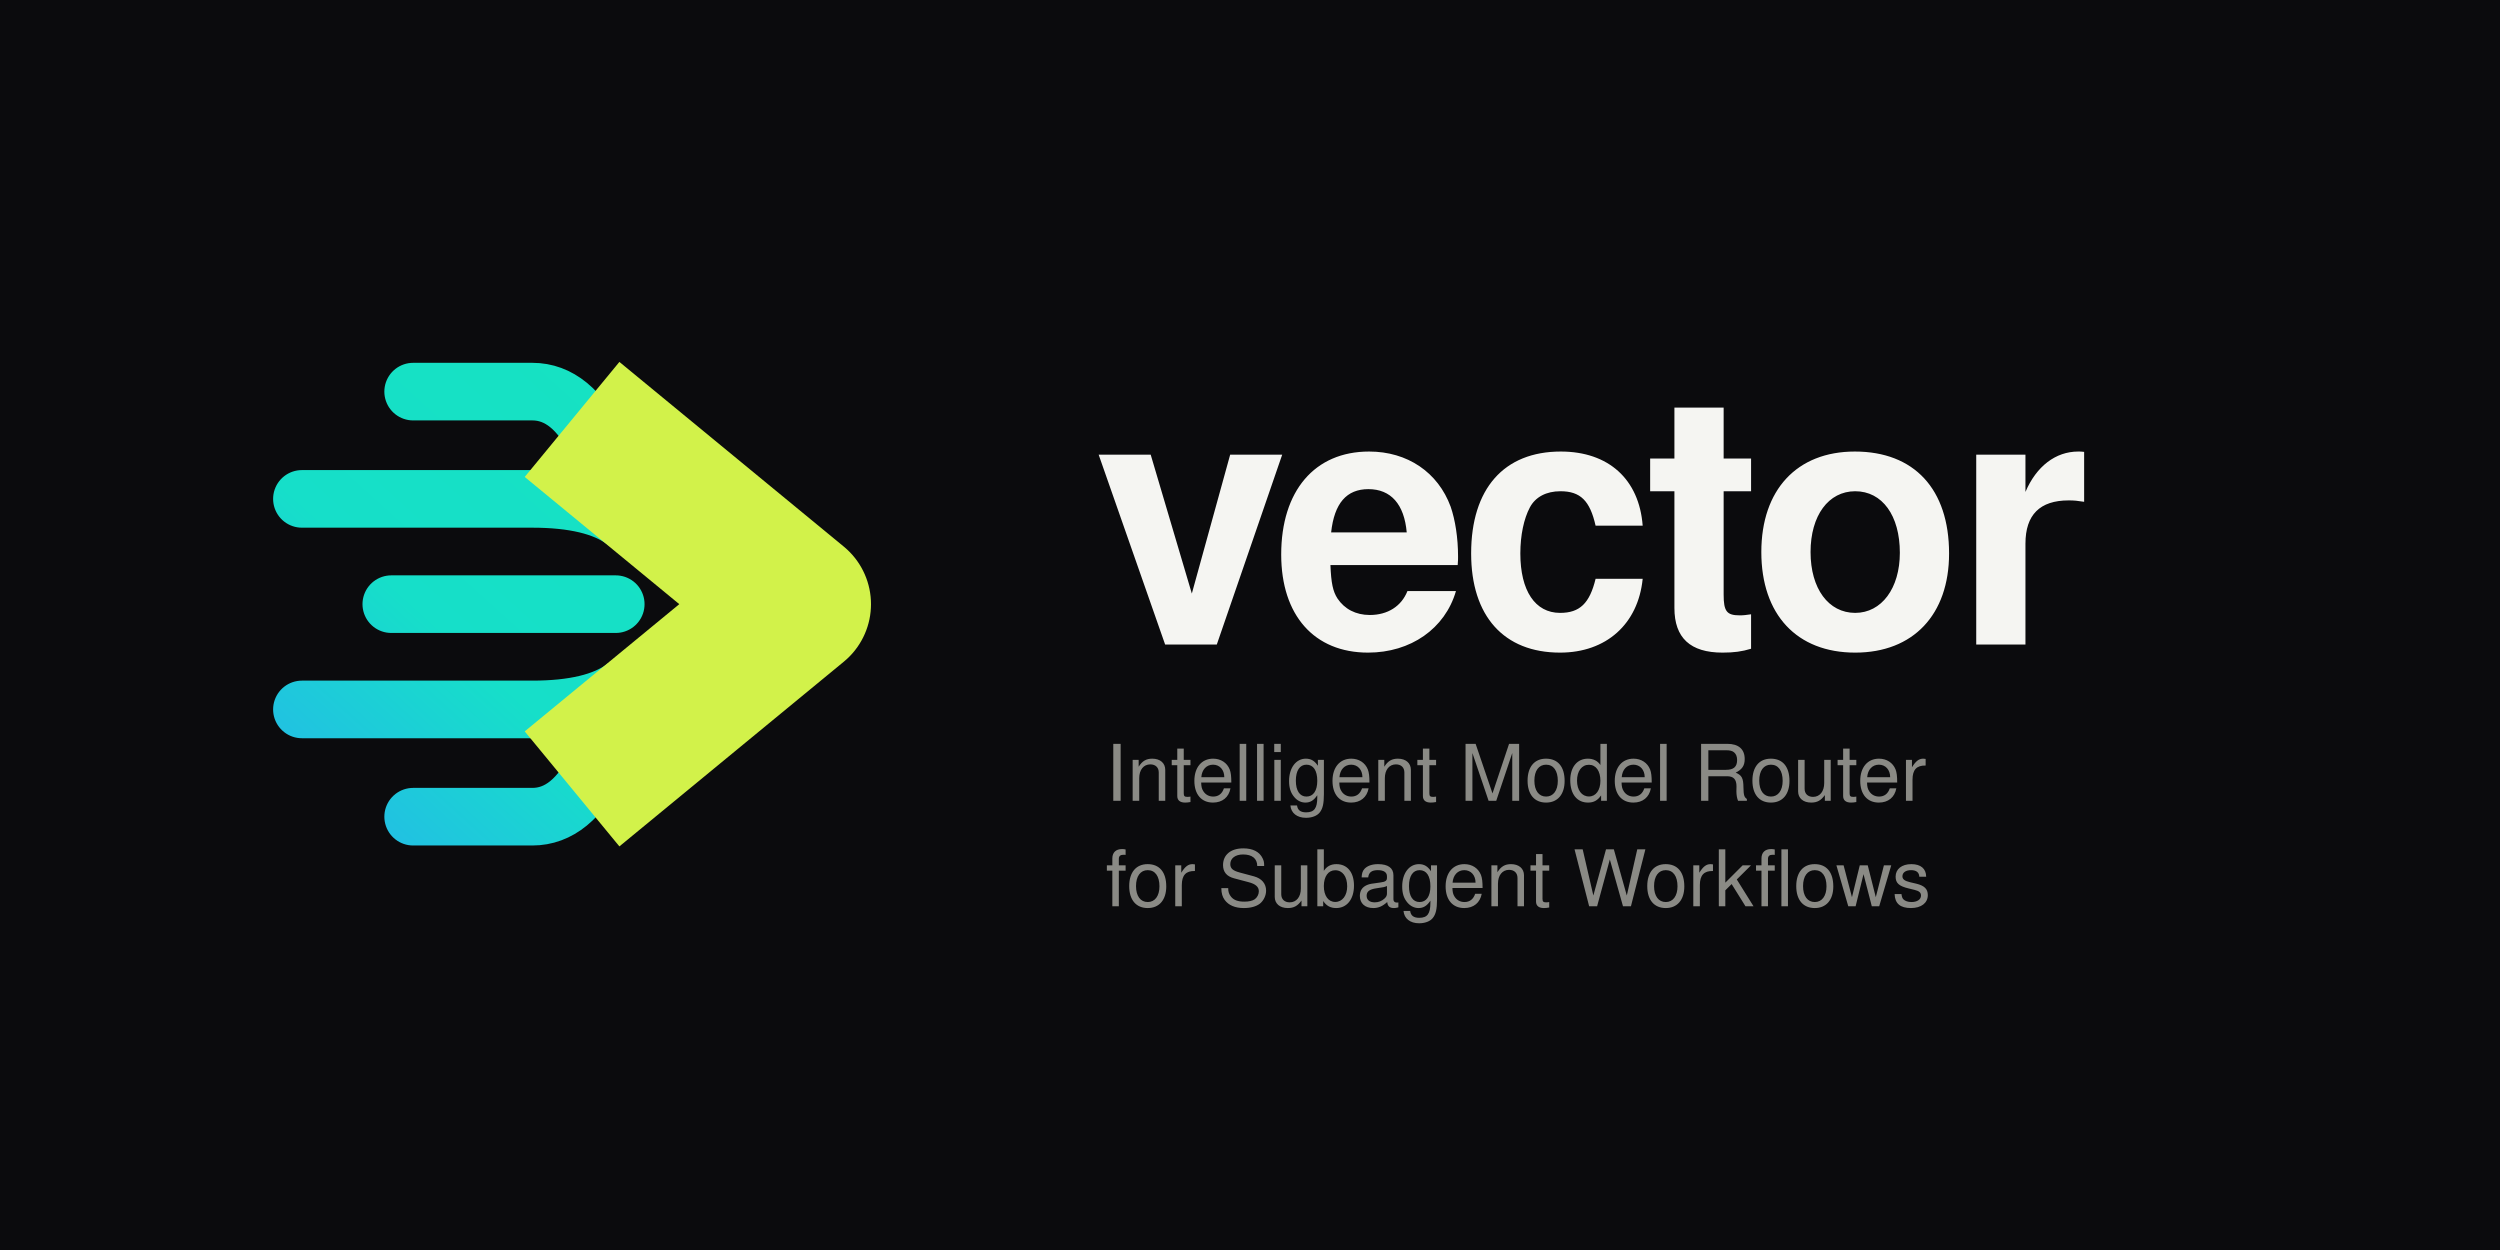
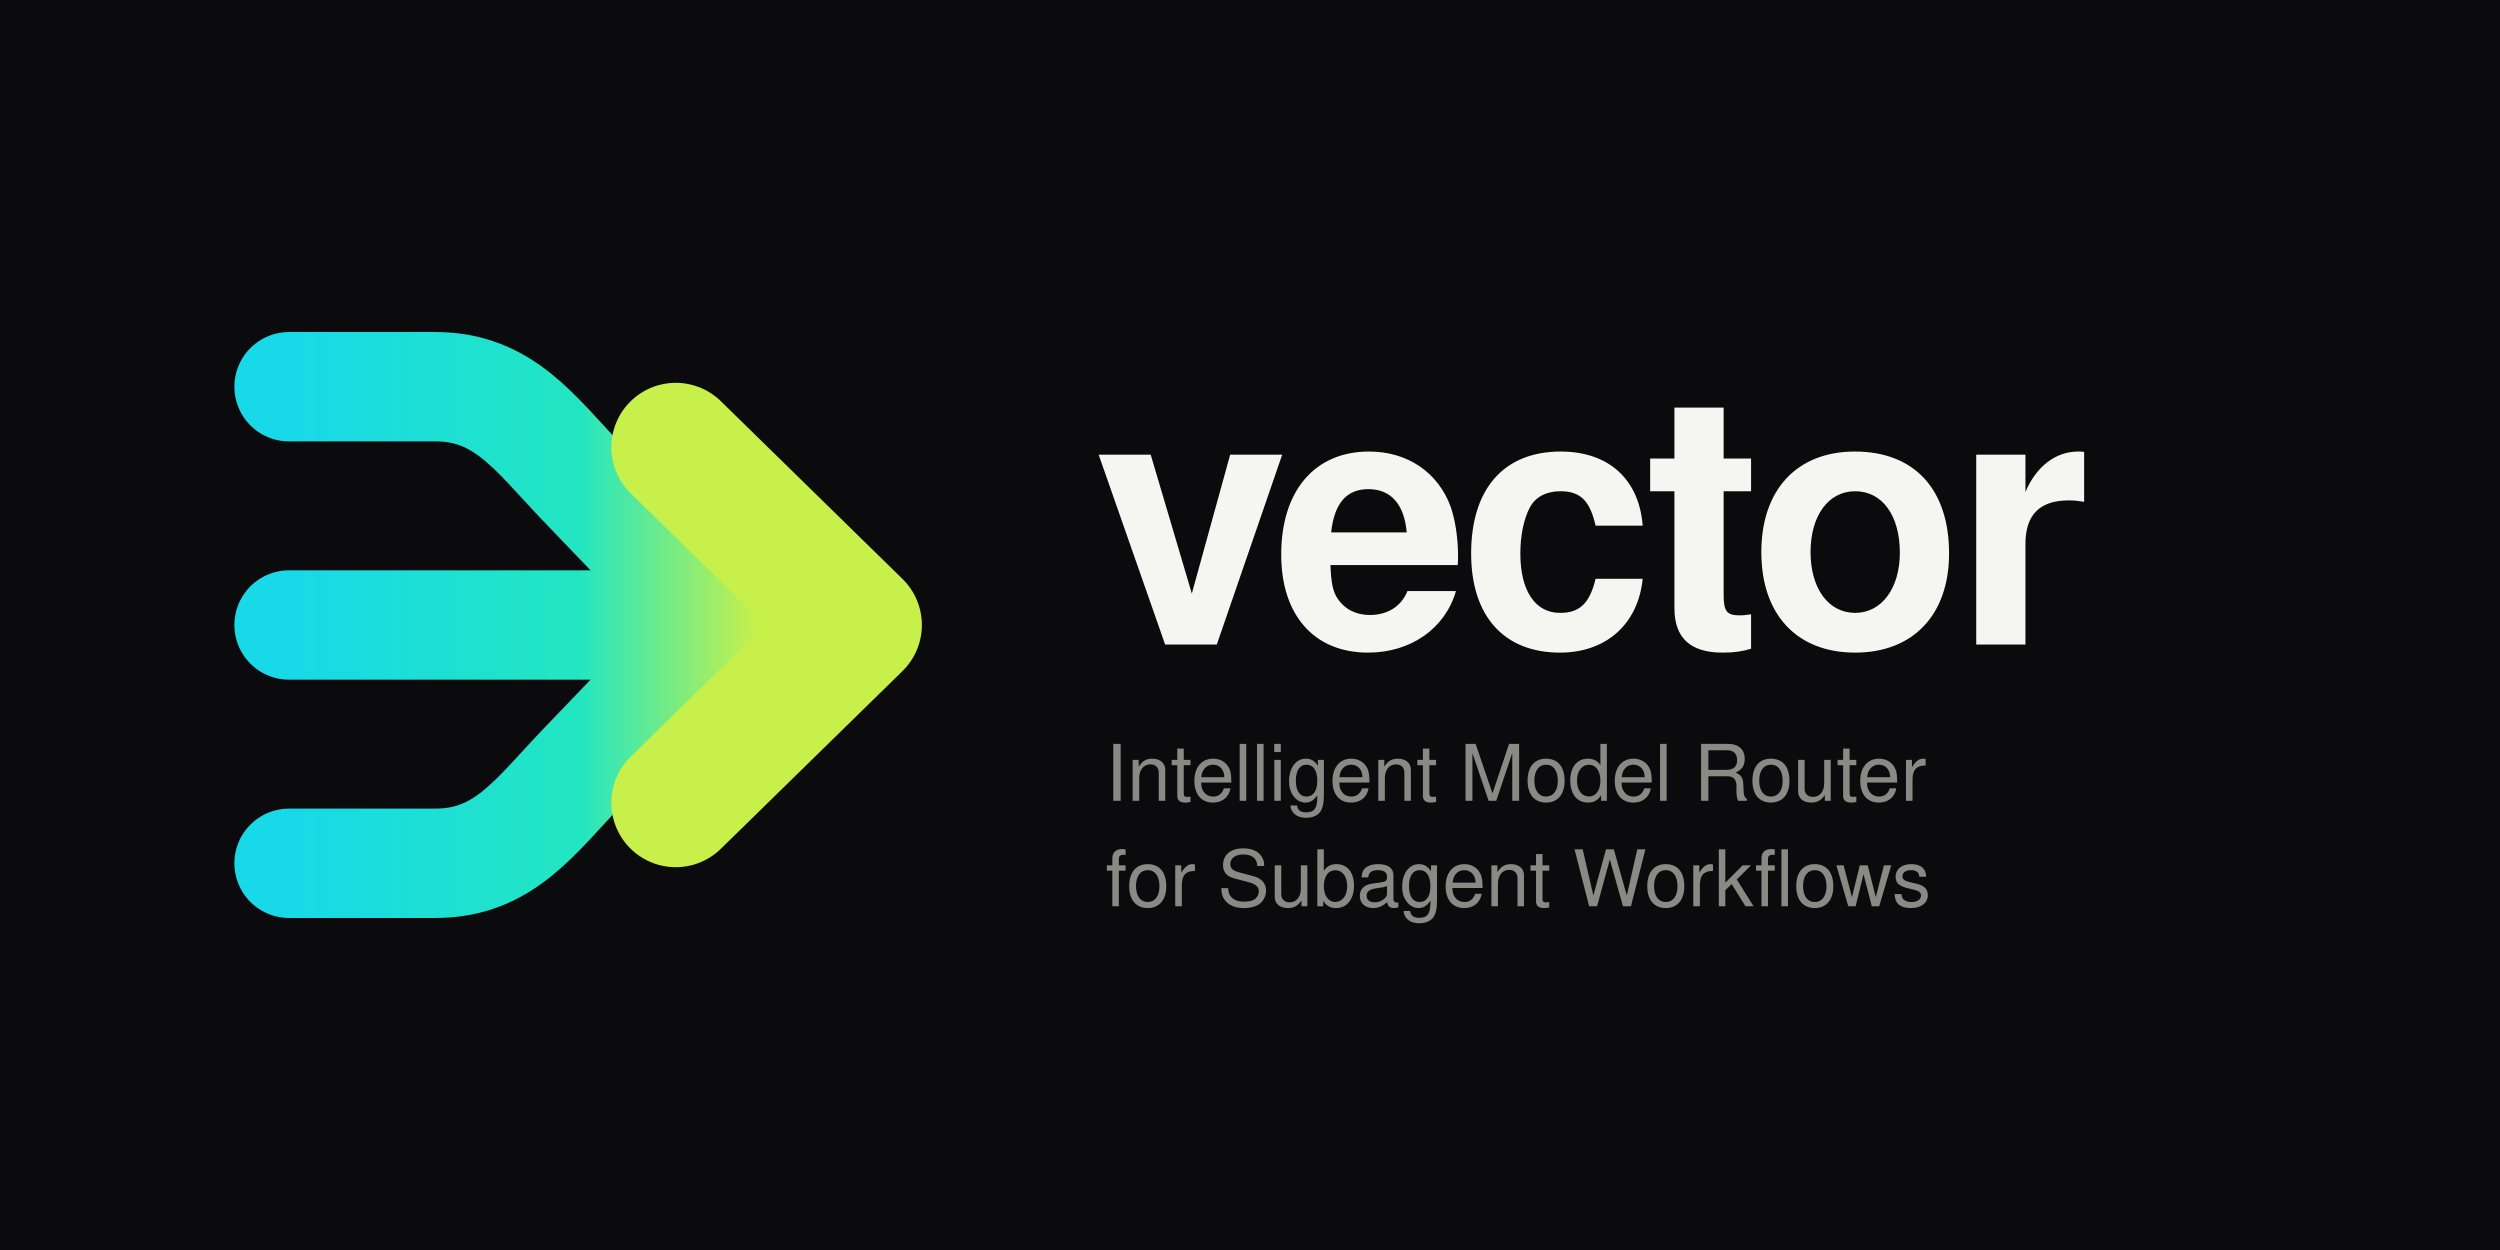
<svg xmlns="http://www.w3.org/2000/svg" width="1280" height="640" viewBox="0 0 1280 640" role="img" aria-label="vector — Intelligent Model Router for Subagent Workflows">
-   <defs>
-     <linearGradient id="lane" x1="260" y1="600" x2="640" y2="180" gradientUnits="userSpaceOnUse">
-       <stop offset="0" stop-color="#25B7EA" />
-       <stop offset="0.45" stop-color="#16DFC9" />
-       <stop offset="1" stop-color="#16E2C2" />
-     </linearGradient>
-   </defs>
  <rect width="1280" height="640" fill="#0B0B0D" />
-   <g transform="translate(120 170) scale(0.5085) translate(-220 -110)">
-     <g fill="none" stroke="url(#lane)" stroke-width="58" stroke-linecap="round">
-       <path d="M400 170 H520 Q560 170 586 224" />
-       <path d="M288 278 H520 Q582 278 612 300" />
-       <path d="M378 384 H604" />
-       <path d="M288 490 H520 Q582 490 612 468" />
-       <path d="M400 598 H520 Q560 598 586 544" />
+   <g transform="translate(120 170) scale(0.5) translate(-154 -212)">
+     <defs>
+       <linearGradient id="flow" x1="210" y1="0" x2="690" y2="0" gradientUnits="userSpaceOnUse">
+         <stop offset="0" stop-color="#18D9E8" />
+         <stop offset="0.62" stop-color="#22E6C1" />
+         <stop offset="1" stop-color="#C7F04A" />
+       </linearGradient>
+     </defs>
+     <g fill="none" stroke="url(#flow)" stroke-width="112" stroke-linecap="round" stroke-linejoin="round">
+       <path d="M210 268 H360 C430 268 462 316 510 366 L650 512" />
+       <path d="M210 512 H650" />
+       <path d="M210 756 H360 C430 756 462 708 510 658 L650 512" />
    </g>
-     <path d="M560 198 L786 384 L560 570" fill="none" stroke="#D2F24A" stroke-width="150" stroke-linejoin="round" stroke-linecap="butt" />
+     <path d="M606 330 L792 512 L606 694" fill="none" stroke="#C7F04A" stroke-width="132" stroke-linecap="round" stroke-linejoin="round" />
  </g>
  <text x="560" y="330" fill="#F5F5F2" font-family="'Avenir Next','Avenir','Helvetica Neue',Helvetica,Arial,sans-serif" font-size="180" font-weight="800" letter-spacing="-5">vector</text>
  <text x="566" y="410" fill="#8A8A85" font-family="'Avenir Next','Avenir','Helvetica Neue',Helvetica,Arial,sans-serif" font-size="40" font-weight="500">Intelligent Model Router</text>
  <text x="566" y="464" fill="#8A8A85" font-family="'Avenir Next','Avenir','Helvetica Neue',Helvetica,Arial,sans-serif" font-size="40" font-weight="500">for Subagent Workflows</text>
</svg>
